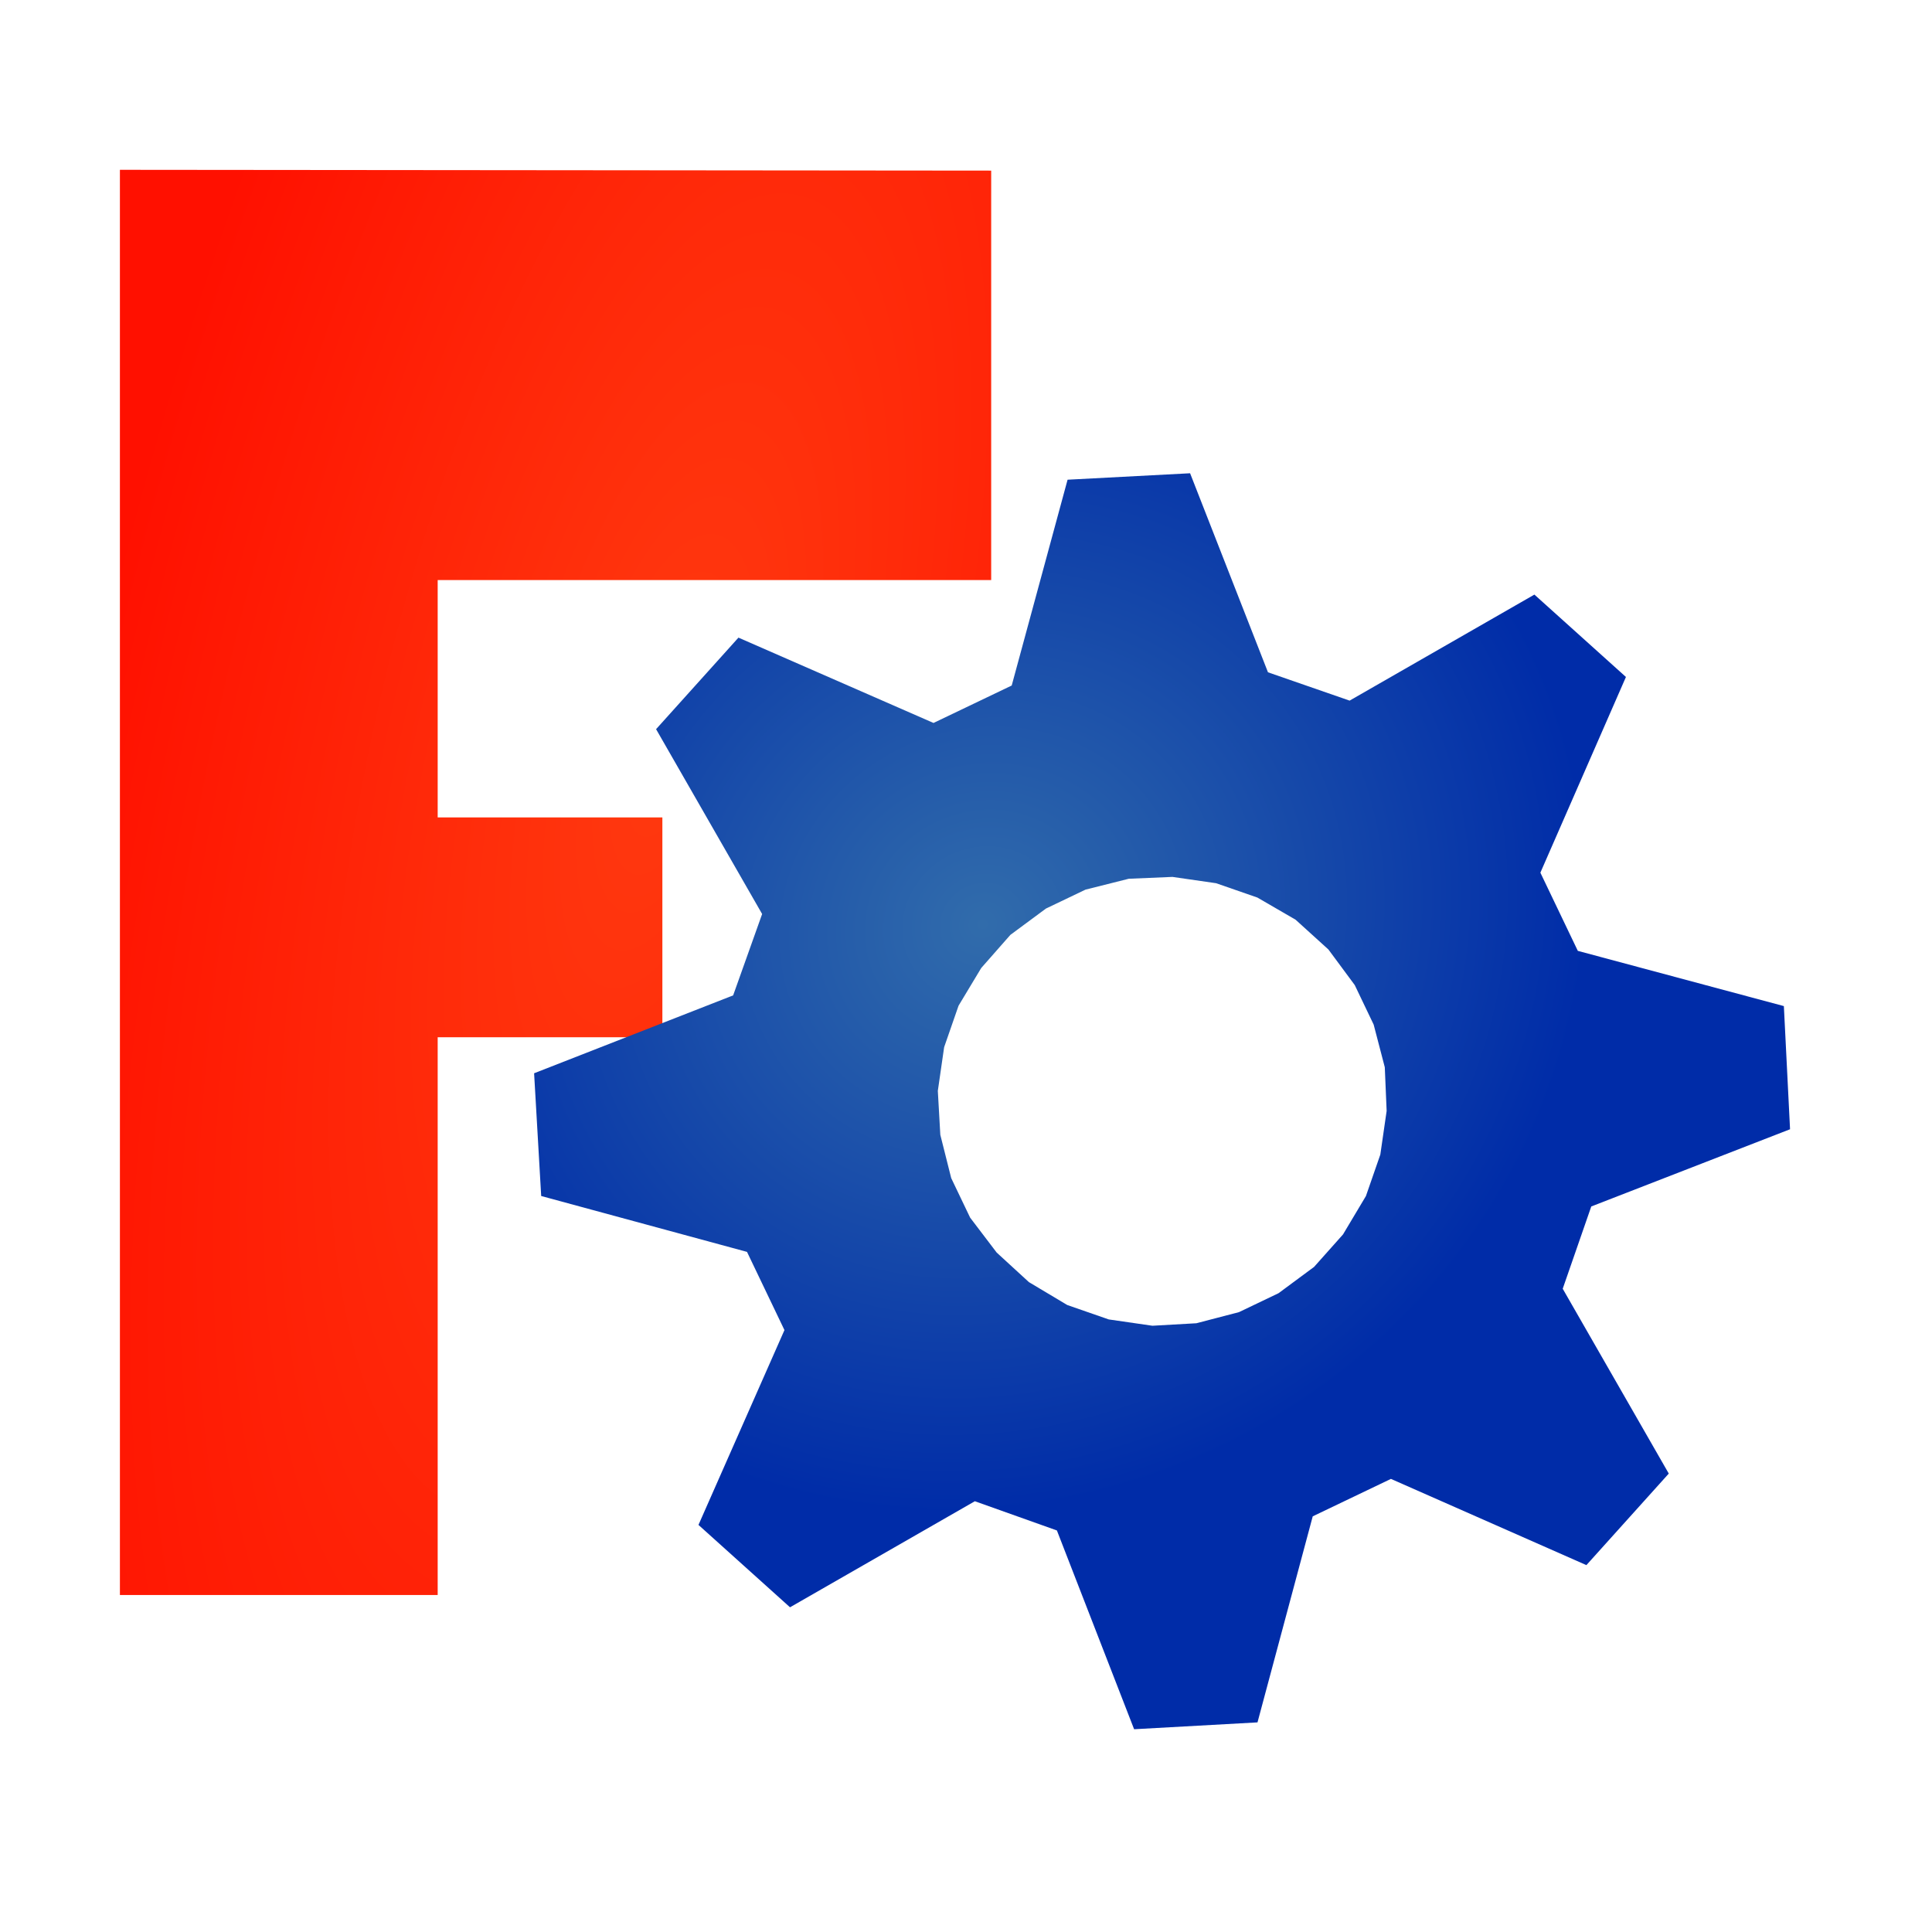
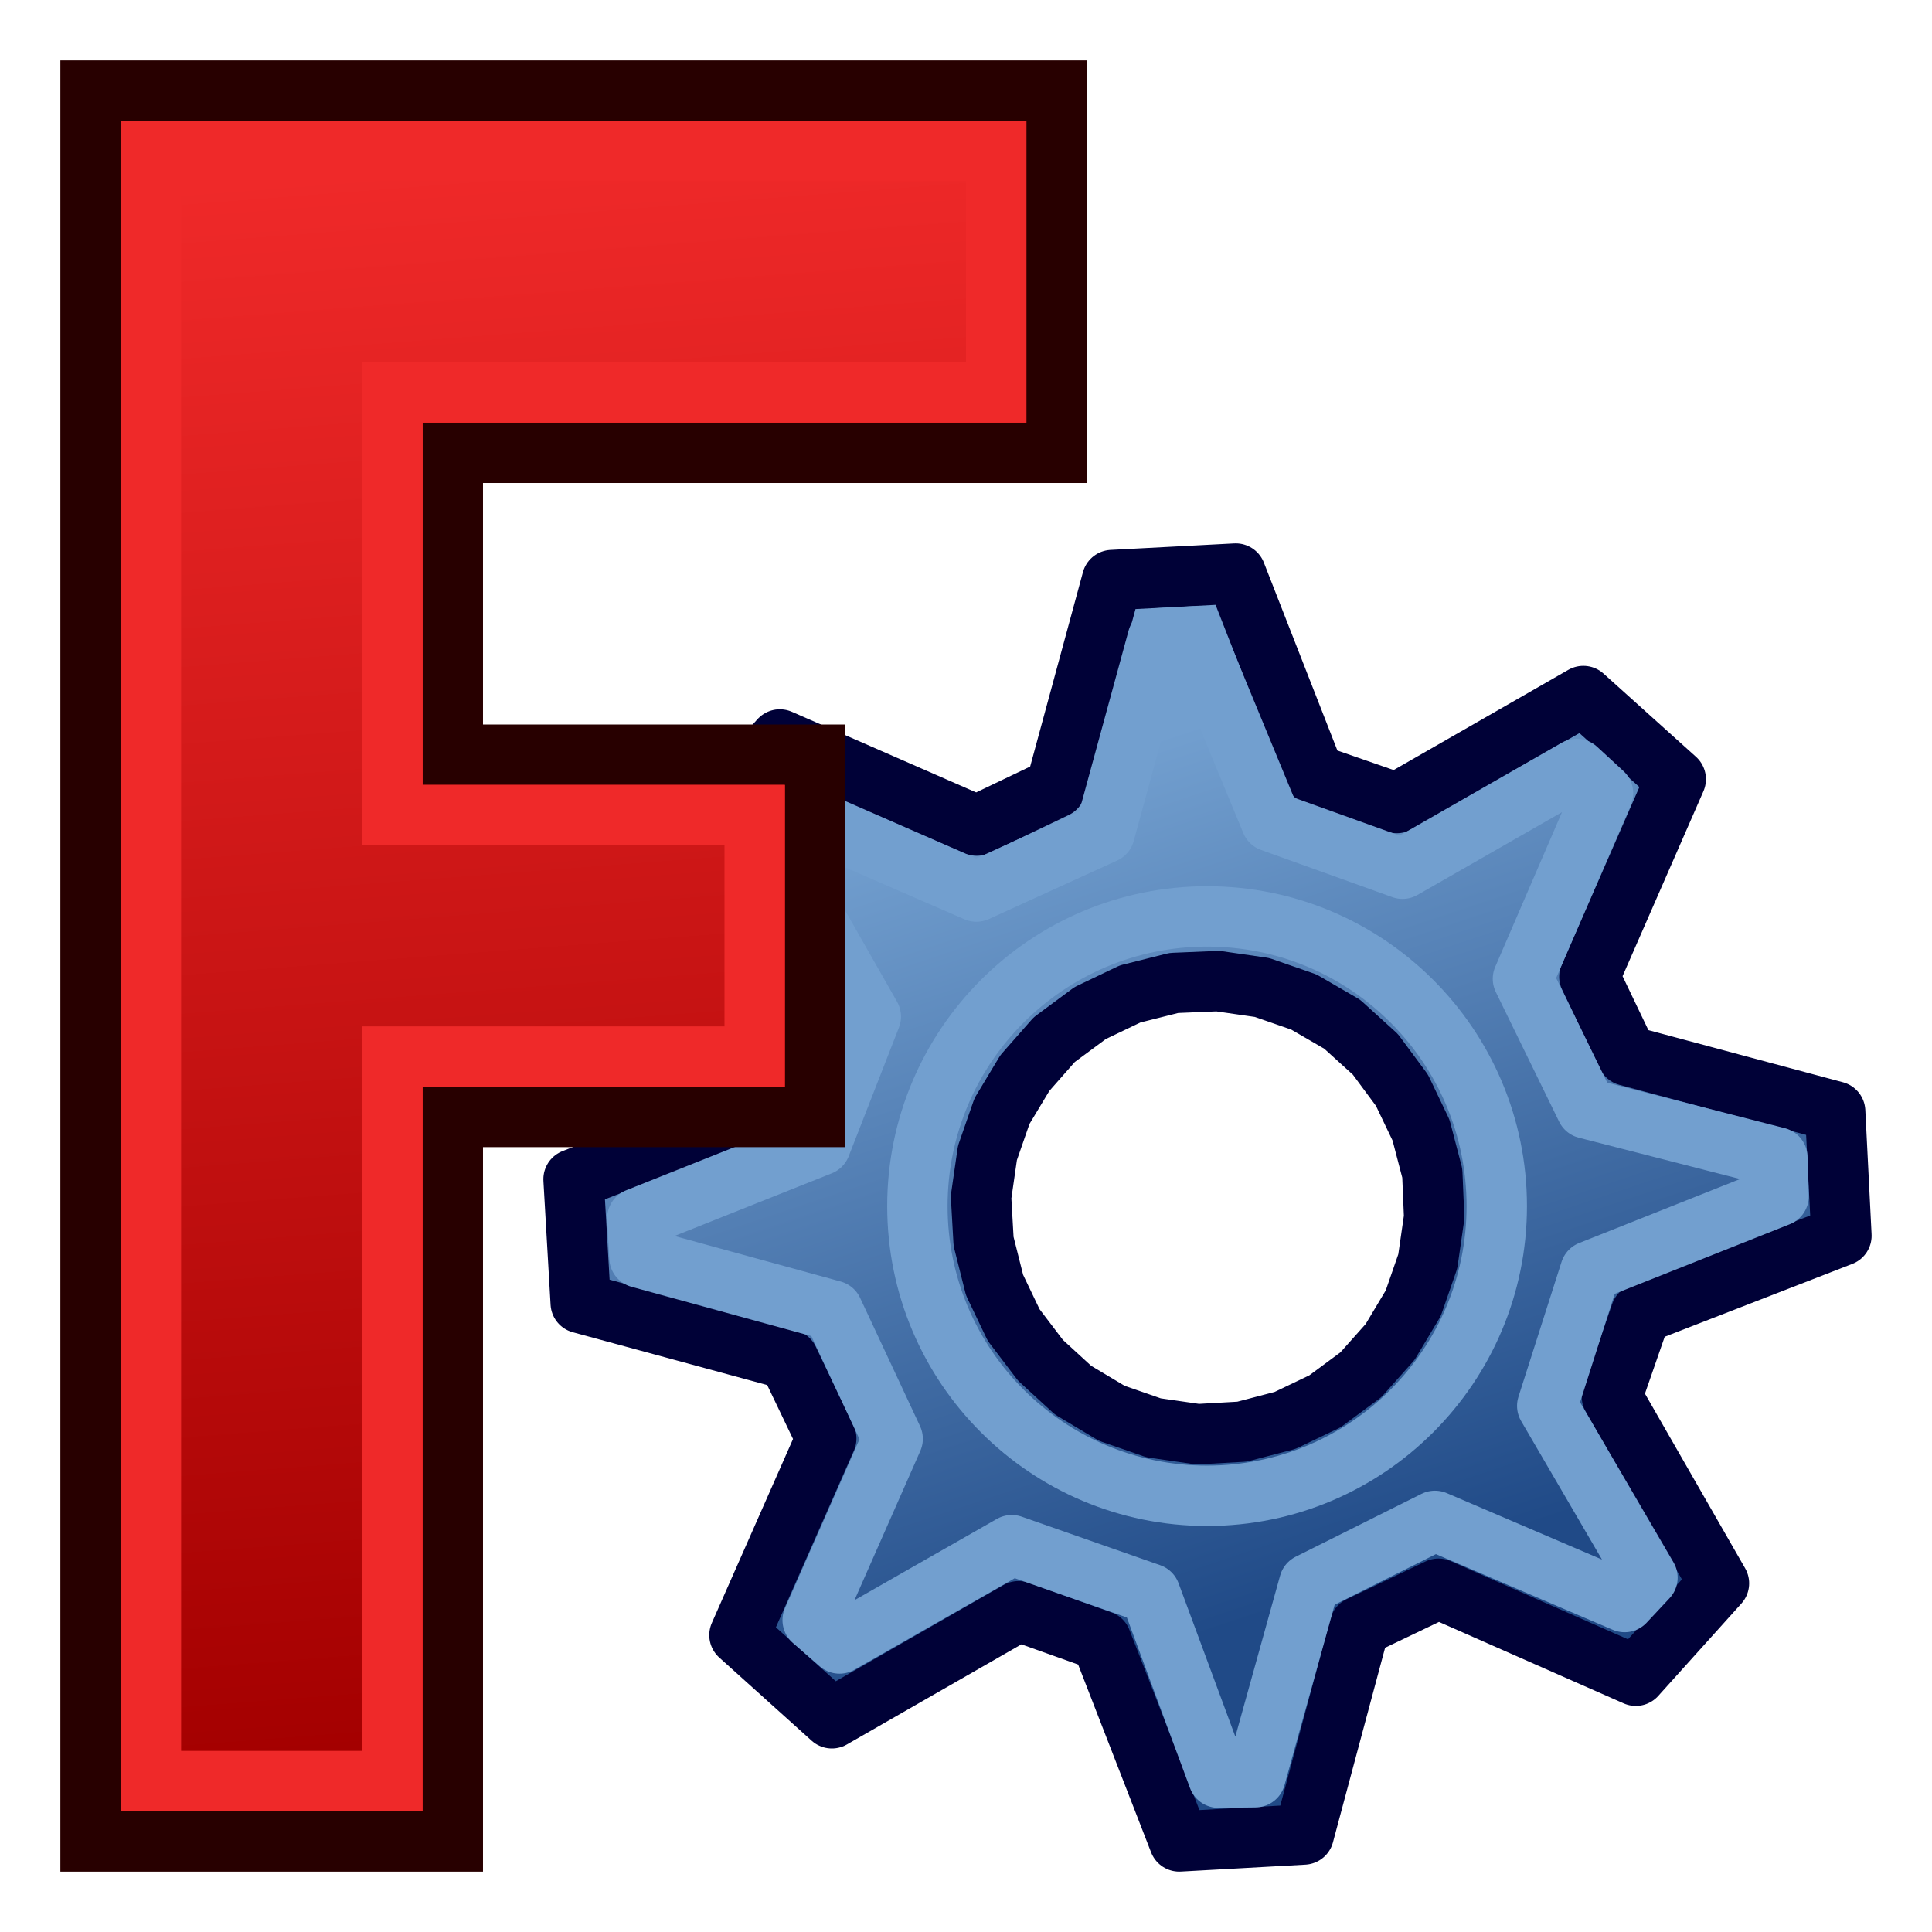
<svg xmlns="http://www.w3.org/2000/svg" xmlns:xlink="http://www.w3.org/1999/xlink" width="64px" height="64px" id="svg3140" version="1.1">
  <defs id="defs3142">
    <linearGradient id="linearGradient3864">
      <stop id="stop3866" offset="0" style="stop-color:#71b2f8;stop-opacity:1;" />
      <stop id="stop3868" offset="1" style="stop-color:#002795;stop-opacity:1;" />
    </linearGradient>
    <linearGradient id="linearGradient3682">
      <stop style="stop-color:#ff6d0f;stop-opacity:1;" offset="0" id="stop3684" />
      <stop style="stop-color:#ff1000;stop-opacity:1;" offset="1" id="stop3686" />
    </linearGradient>
    <linearGradient id="linearGradient3864-9">
-       <stop style="stop-color:#316cab;stop-opacity:1" offset="0" id="stop3866-1" />
-       <stop style="stop-color:#002ca8;stop-opacity:1" offset="1" id="stop3868-1" />
+       <stop style="stop-color:#204a87;stop-opacity:1" offset="0" id="stop3866-1" />
+       <stop style="stop-color:#729fcf;stop-opacity:1" offset="1" id="stop3868-1" />
    </linearGradient>
-     <radialGradient r="19.571" fy="29.149" fx="282.646" cy="29.149" cx="282.646" gradientTransform="matrix(0.6186598,0.9666542,-1.033246,0.6612786,-327.2757,-255.8414)" gradientUnits="userSpaceOnUse" id="radialGradient3661-2" xlink:href="#linearGradient3864-9" />
    <linearGradient id="linearGradient3682-0">
-       <stop id="stop3684-0" offset="0" style="stop-color:#ff390f;stop-opacity:1" />
-       <stop id="stop3686-0" offset="1" style="stop-color:#ff1000;stop-opacity:1;" />
+       <stop id="stop3684-0" offset="0" style="stop-color:#a40000;stop-opacity:1" />
+       <stop id="stop3686-0" offset="1" style="stop-color:#ef2929;stop-opacity:1" />
    </linearGradient>
-     <radialGradient r="19.571" fy="33.9" fx="270.583" cy="33.9" cx="270.583" gradientTransform="matrix(1.114922,0.2722306,-0.7507171,3.074564,-471.0863,-148.3286)" gradientUnits="userSpaceOnUse" id="radialGradient3817-5" xlink:href="#linearGradient3682-0" />
+     <radialGradient r="19.571" fy="33.9" fx="270.583" cy="33.9" cx="270.583" gradientTransform="matrix(1.236126,0.300017,-0.832328,3.388382,-499.9452,-167.3311)" gradientUnits="userSpaceOnUse" id="radialGradient3817-5-3" xlink:href="#linearGradient3682-0-6" />
+     <linearGradient id="linearGradient3682-0-6">
+       <stop id="stop3684-0-7" offset="0" style="stop-color:#ff390f;stop-opacity:1" />
+       <stop id="stop3686-0-5" offset="1" style="stop-color:#ff1000;stop-opacity:1;" />
+     </linearGradient>
+     <linearGradient xlink:href="#linearGradient3682-0" id="linearGradient3806" x1="-206.699" y1="68.842" x2="-211.402" y2="7.711" gradientUnits="userSpaceOnUse" />
+     <linearGradient xlink:href="#linearGradient3864-9" id="linearGradient3808" x1="-146.745" y1="58.262" x2="-157.325" y2="26.521" gradientUnits="userSpaceOnUse" gradientTransform="matrix(1.009449,0,0,1.009449,-20.30797,3.726008)" />
+     <linearGradient xlink:href="#linearGradient3864-9-6" id="linearGradient3808-5" x1="-146.745" y1="58.262" x2="-157.325" y2="26.521" gradientUnits="userSpaceOnUse" gradientTransform="matrix(1.009449,0,0,1.009449,-20.30797,3.726008)" />
+     <linearGradient id="linearGradient3864-9-6">
+       <stop style="stop-color:#204a87;stop-opacity:1" offset="0" id="stop3866-1-2" />
+       <stop style="stop-color:#729fcf;stop-opacity:1" offset="1" id="stop3868-1-9" />
+     </linearGradient>
+     <linearGradient xlink:href="#linearGradient3864-9-7" id="linearGradient3808-2" x1="-146.745" y1="58.262" x2="-157.325" y2="26.521" gradientUnits="userSpaceOnUse" gradientTransform="matrix(1.009449,0,0,1.009449,-20.30797,3.726008)" />
+     <linearGradient id="linearGradient3864-9-7">
+       <stop style="stop-color:#204a87;stop-opacity:1" offset="0" id="stop3866-1-0" />
+       <stop style="stop-color:#729fcf;stop-opacity:1" offset="1" id="stop3868-1-93" />
+     </linearGradient>
  </defs>
  <g id="layer1">
    <g id="layer1-4" transform="translate(-6e-6,-0.3636368)">
      <g transform="matrix(0.8506406,0,0,0.8506406,187.827,-0.1960013)" id="g3813-3">
-         <path style="display:inline;overflow:visible;visibility:visible;opacity:1;fill:url(#radialGradient3817-5);fill-opacity:1;fill-rule:evenodd;stroke:#370700;stroke-width:0;stroke-linecap:butt;stroke-linejoin:miter;stroke-miterlimit:4;stroke-dasharray:none;stroke-dashoffset:0;stroke-opacity:1;marker:none;marker-start:none;marker-mid:none;marker-end:none;enable-background:accumulate" d="m -216.137,7.271 0,55.5 12.375,0 0,-21.719 8.75,0 0,-8.562 -8.75,0 0,-9.242 21.555,0 0,-15.946 -33.93,-0.031 z" id="rect3663-8" />
-         <path style="display:inline;overflow:visible;visibility:visible;opacity:1;fill:url(#radialGradient3661-2);fill-opacity:1;fill-rule:evenodd;stroke:#000137;stroke-width:0;stroke-linecap:butt;stroke-linejoin:miter;stroke-miterlimit:4;stroke-dasharray:none;stroke-dashoffset:0;stroke-opacity:1;marker:none;marker-start:none;marker-mid:none;marker-end:none;enable-background:accumulate" d="m -161.051,23.812 -7.198,4.13 -3.179,-1.103 -3.033,-7.751 -4.771,0.251 -2.176,8.015 -3.045,1.458 -7.596,-3.323 -3.208,3.565 4.13,7.198 -1.129,3.169 -7.751,3.033 0.276,4.78 8.015,2.176 1.458,3.045 -3.348,7.587 3.565,3.208 7.198,-4.13 3.195,1.138 3.007,7.741 4.805,-0.267 2.151,-8.024 3.045,-1.458 7.612,3.358 3.208,-3.565 -4.13,-7.198 1.112,-3.204 7.741,-3.007 -0.241,-4.796 -8.024,-2.151 -1.458,-3.045 3.332,-7.621 -3.565,-3.208 z m -10.781,11.804 1.478,0.857 1.28,1.161 1.025,1.385 0.737,1.54 0.433,1.66 0.072,1.701 -0.246,1.701 -0.561,1.615 -0.892,1.494 -1.126,1.264 -1.385,1.025 -1.54,0.737 -1.66,0.433 -1.711,0.097 -1.701,-0.246 -1.615,-0.561 -1.494,-0.892 -1.255,-1.151 -1.034,-1.36 -0.737,-1.54 -0.424,-1.686 -0.097,-1.711 0.246,-1.701 0.561,-1.615 0.883,-1.468 1.135,-1.29 1.385,-1.025 1.54,-0.737 1.686,-0.424 1.701,-0.072 1.701,0.246 1.615,0.561 z" id="path3659-5" />
+         <path style="fill:url(#linearGradient3808);fill-opacity:1;fill-rule:evenodd;stroke:#000137;stroke-width:2.351;stroke-linecap:round;stroke-linejoin:round;stroke-miterlimit:4;stroke-opacity:1;stroke-dasharray:none;stroke-dashoffset:0;marker:none;visibility:visible;display:inline;overflow:visible;enable-background:accumulate" d="m -159.147,27.763 -7.266,4.169 -3.209,-1.114 -3.061,-7.824 -4.816,0.253 -2.197,8.09 -3.074,1.472 -7.668,-3.354 -3.239,3.599 4.169,7.266 -1.139,3.199 -7.824,3.061 0.279,4.825 8.09,2.197 1.472,3.074 -3.38,7.658 3.599,3.239 7.266,-4.169 3.225,1.149 3.036,7.815 4.851,-0.269 2.171,-8.1 3.074,-1.472 7.684,3.389 3.239,-3.599 -4.169,-7.266 1.123,-3.234 7.815,-3.036 -0.244,-4.841 -8.1,-2.171 -1.472,-3.074 3.364,-7.693 -3.599,-3.239 z m -10.883,11.916 1.492,0.865 1.292,1.172 1.035,1.398 0.744,1.555 0.438,1.676 0.072,1.718 -0.248,1.717 -0.566,1.63 -0.901,1.508 -1.137,1.276 -1.398,1.035 -1.555,0.744 -1.676,0.438 -1.727,0.098 -1.717,-0.248 -1.63,-0.566 -1.508,-0.901 -1.267,-1.162 -1.044,-1.373 -0.744,-1.555 -0.428,-1.702 -0.098,-1.727 0.248,-1.717 0.566,-1.63 0.891,-1.482 1.146,-1.302 1.398,-1.035 1.555,-0.744 1.702,-0.428 1.718,-0.072 1.717,0.248 1.63,0.566 z" id="path3659-5" />
+         <path style="fill:none;stroke:#729fcf;stroke-width:2.351;stroke-linecap:round;stroke-linejoin:round;stroke-miterlimit:4;stroke-opacity:1;stroke-dasharray:none;stroke-dashoffset:0;marker:none;visibility:visible;display:inline;overflow:visible;enable-background:accumulate" d="m -159.407,30.604 -6.782,3.885 -5.114,-1.839 -2.978,-7.211 -1.439,0.078 -2.071,7.584 -4.992,2.277 -7.07,-3.073 -0.946,1.084 3.904,6.858 -1.956,5.011 -7.136,2.845 0.082,1.532 7.528,2.063 2.333,4.992 -3.115,7.061 1.046,0.909 6.707,-3.829 5.393,1.889 2.652,7.165 1.442,-0.017 2.096,-7.536 4.897,-2.447 7.387,3.161 0.89,-0.951 -3.904,-6.688 1.677,-5.25 7.335,-2.917 -0.05,-1.509 -7.442,-1.907 -2.466,-5.049 3.119,-7.225 z" id="path3659-5-6" />
+         <path style="fill:none;stroke:#729fcf;stroke-width:1.812;stroke-linecap:round;stroke-linejoin:round;stroke-miterlimit:4;stroke-opacity:1;stroke-dasharray:none;stroke-dashoffset:6" id="path3898" d="m 49.851,40.103 c 0,4.802 -3.893,8.694 -8.694,8.694 -4.802,0 -8.694,-3.893 -8.694,-8.694 0,-4.802 3.893,-8.694 8.694,-8.694 4.802,0 8.694,3.893 8.694,8.694 z" transform="matrix(1.297579,0,0,1.297579,-227.204,-4.410065)" />
+         <path style="fill:url(#linearGradient3806);fill-opacity:1;fill-rule:evenodd;stroke:#280000;stroke-width:2.351;stroke-linecap:butt;stroke-linejoin:miter;stroke-miterlimit:4;stroke-opacity:1;stroke-dasharray:none;stroke-dashoffset:0;marker:none;visibility:visible;display:inline;overflow:visible;enable-background:accumulate" d="m -217.28,4.185 1e-5,68.184 14.107,-2e-6 0,-28.214 14.107,0 0,-14.107 -14.107,0 0,-11.756 23.512,0 0,-14.107 z" id="rect3663-8" />
+         <path style="fill:none;stroke:#ef2929;stroke-width:2.351;stroke-linecap:butt;stroke-linejoin:miter;stroke-miterlimit:4;stroke-opacity:1;stroke-dasharray:none;stroke-dashoffset:0;marker:none;visibility:visible;display:inline;overflow:visible;enable-background:accumulate" d="m -214.929,6.536 0,63.482 9.405,0 0,-28.214 14.107,0 0,-9.405 -14.107,0 0,-16.458 23.512,0 0,-9.405 z" id="rect3663-8-3" />
      </g>
    </g>
  </g>
</svg>
